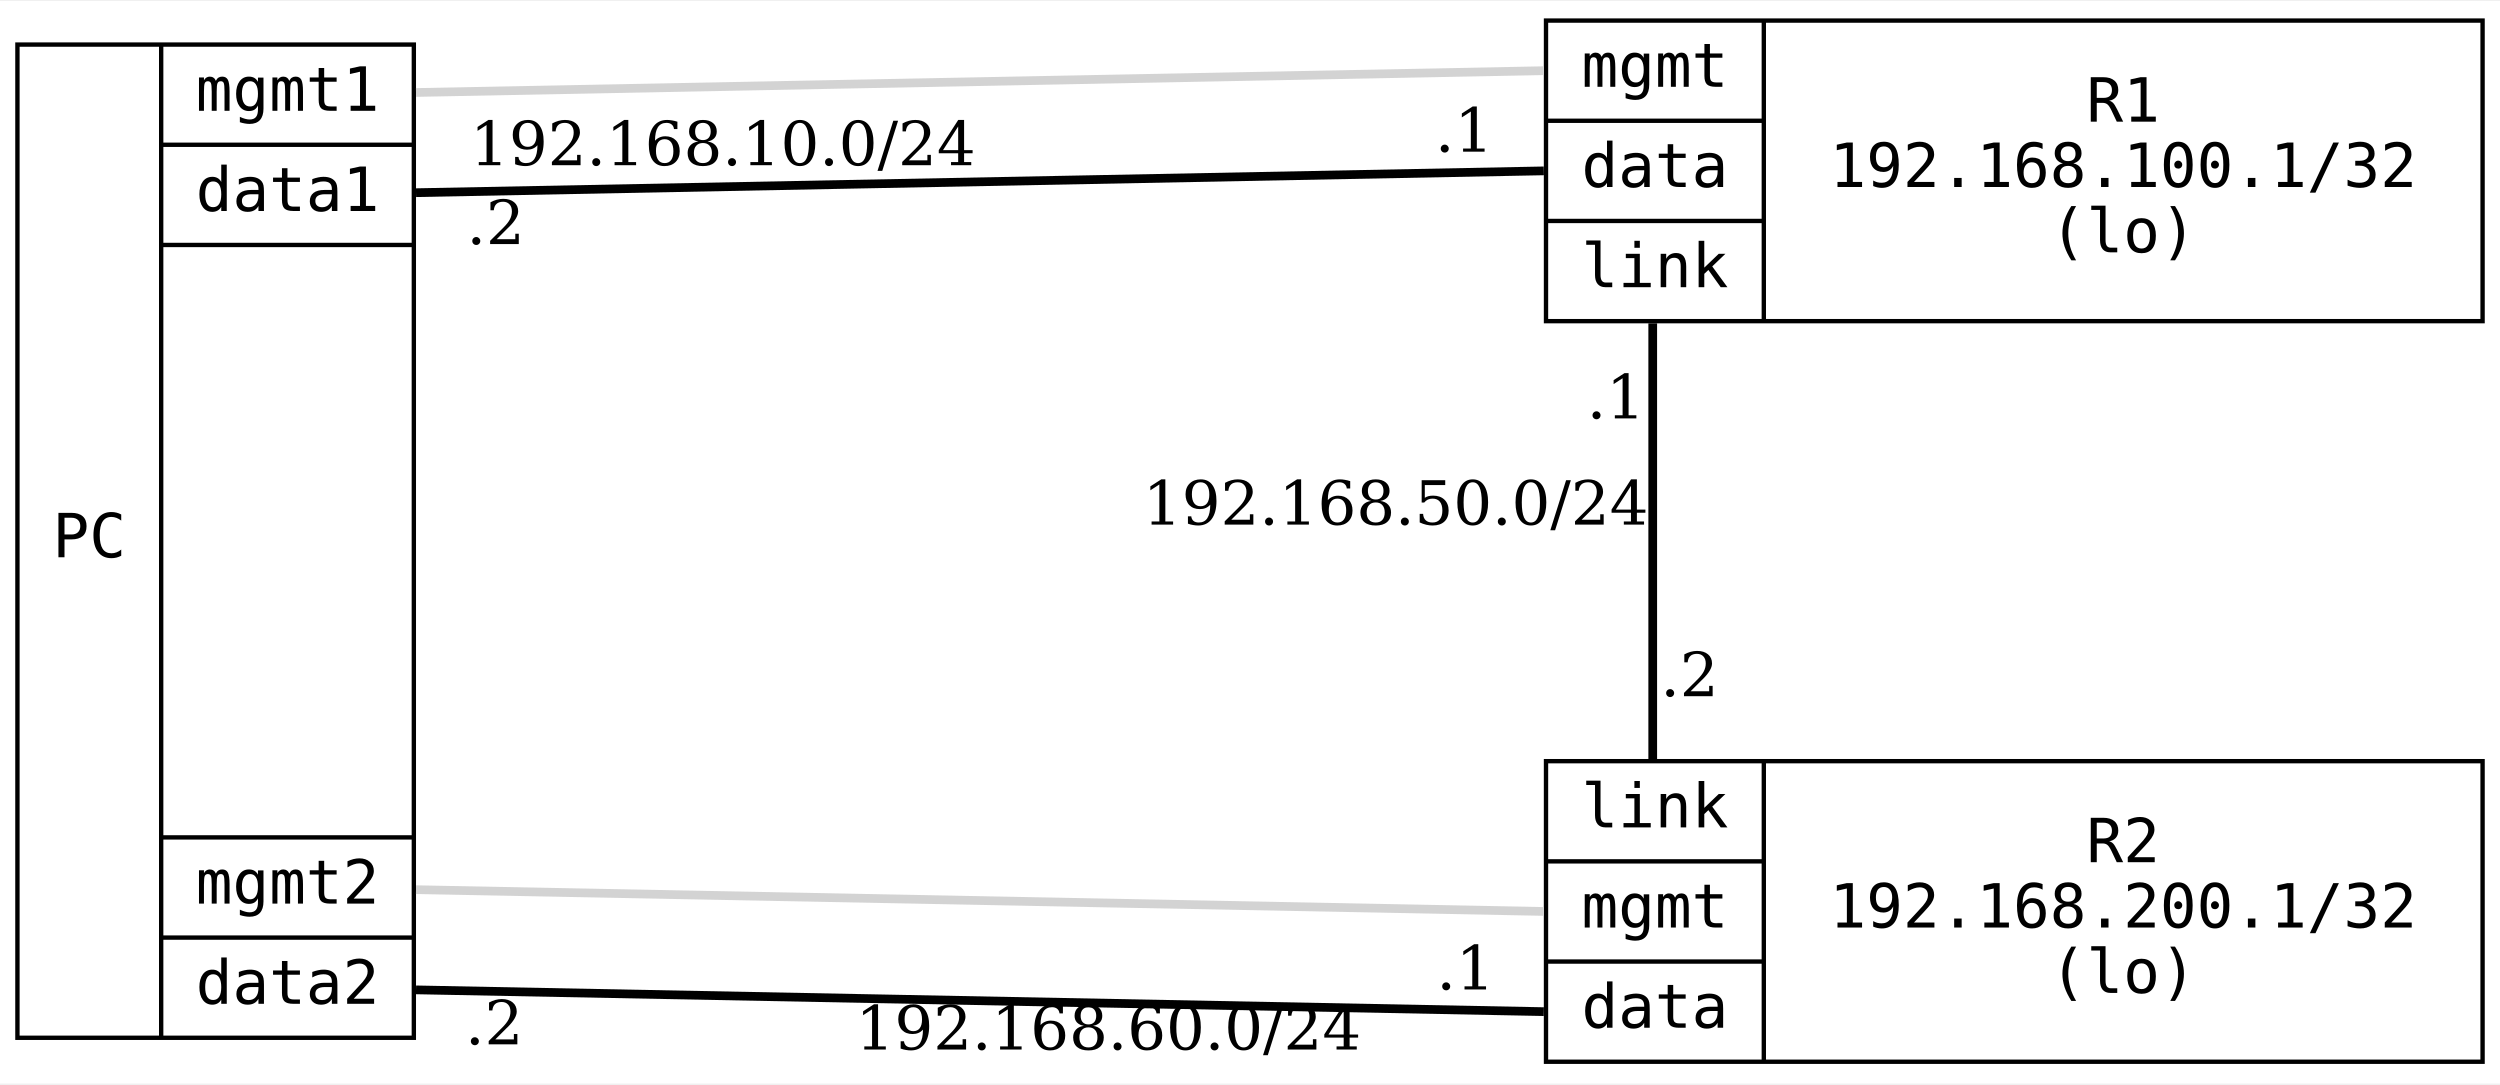
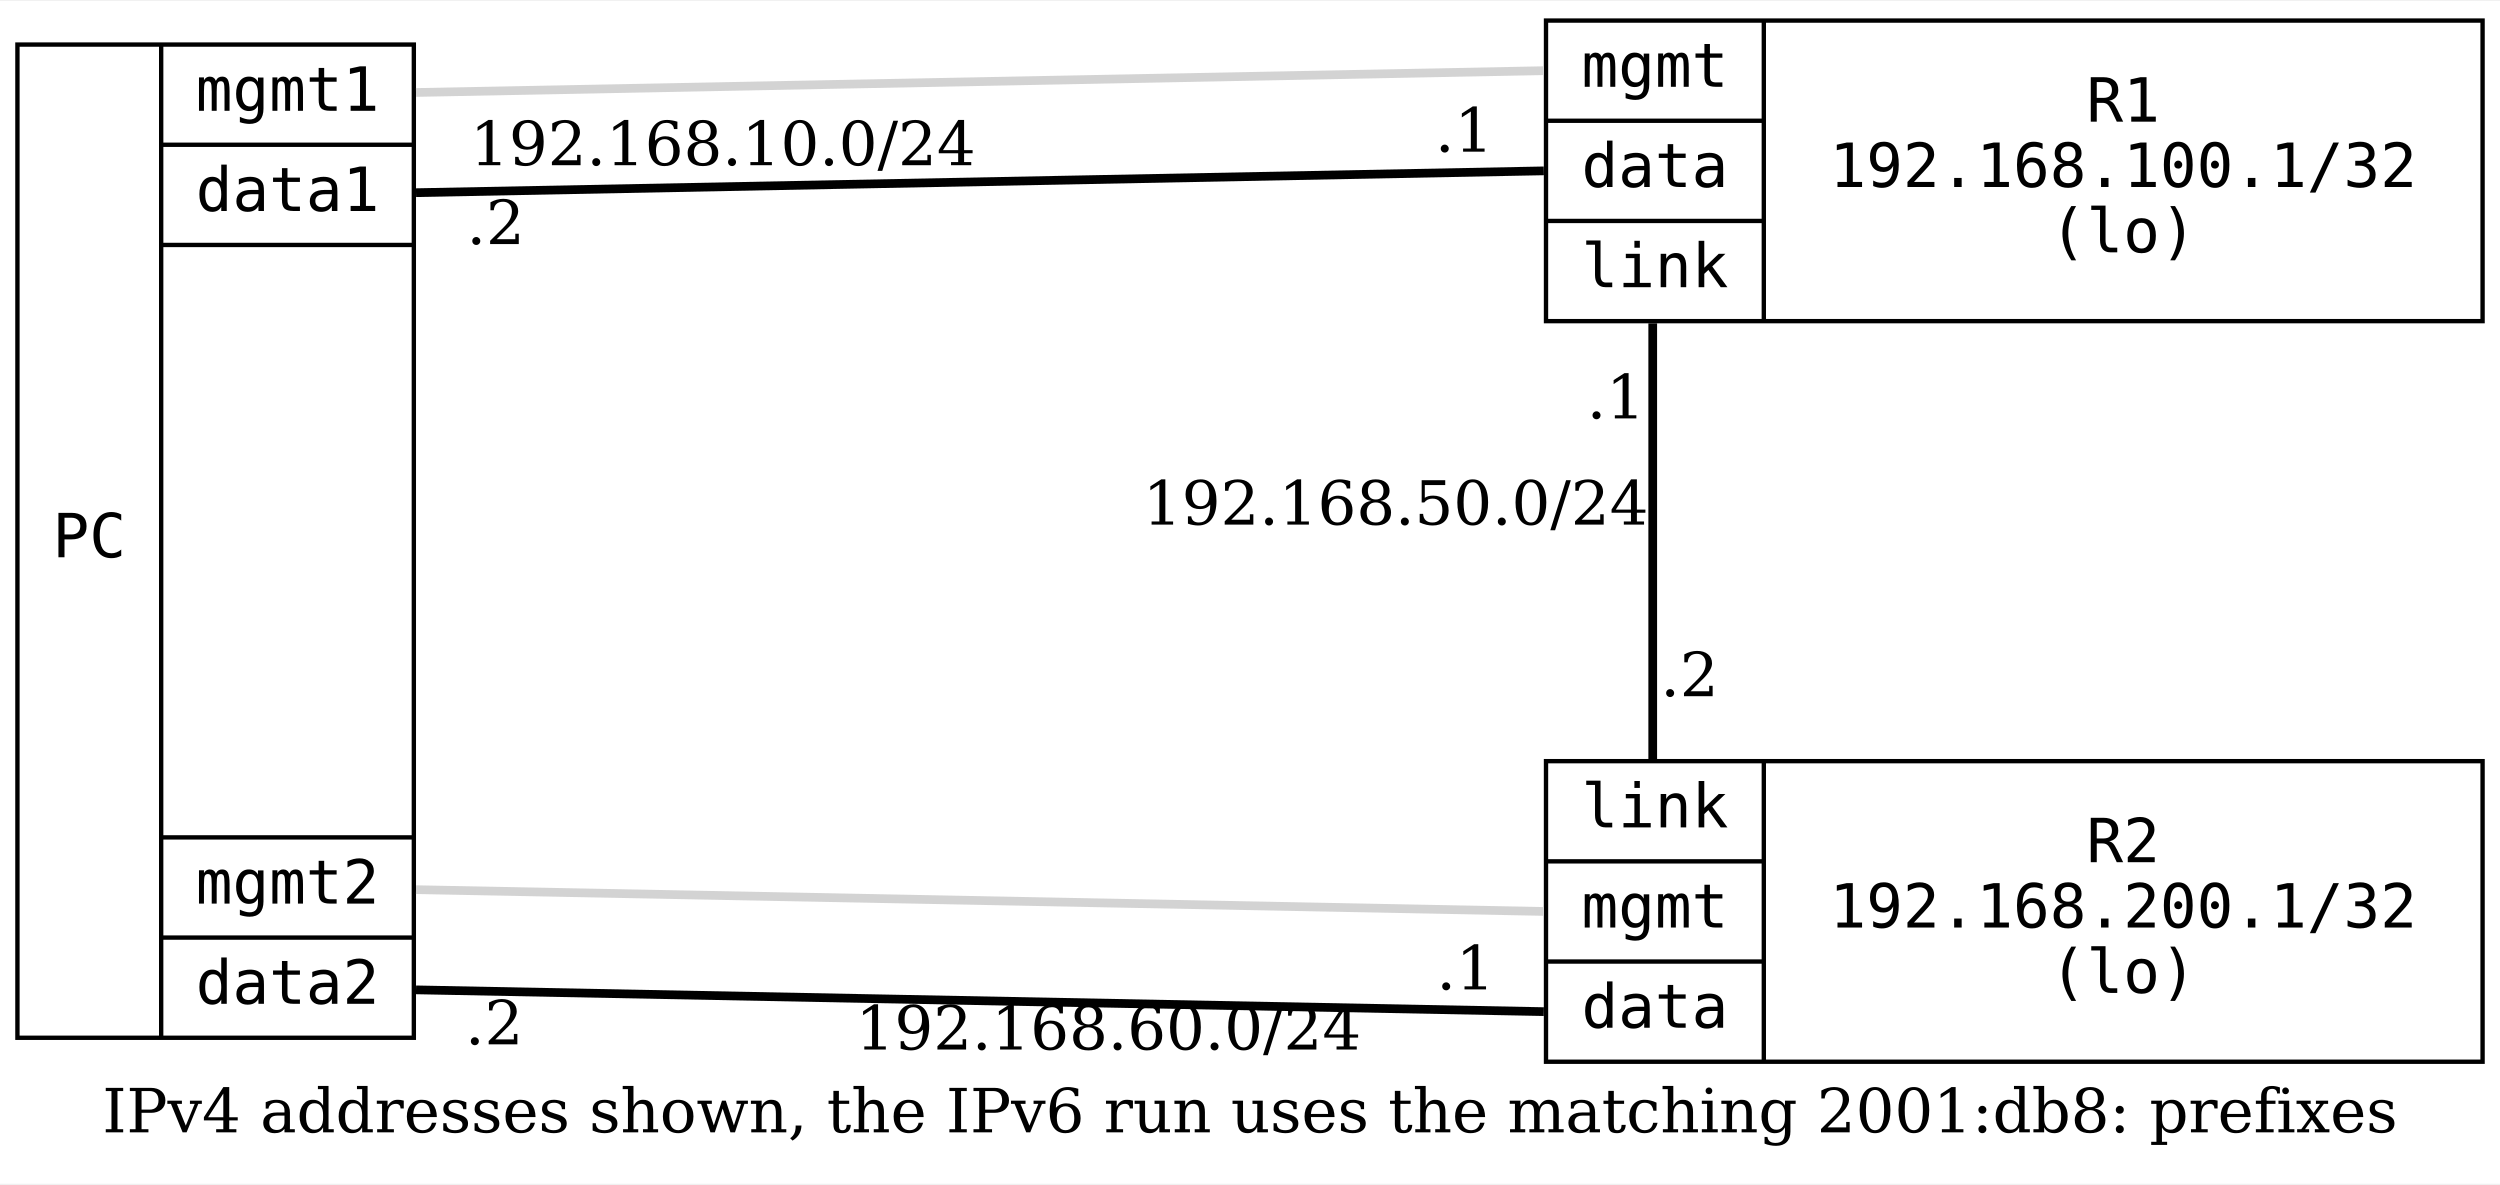
- <svg xmlns="http://www.w3.org/2000/svg" width="574pt" height="249pt" viewBox="0.00 0.00 573.90 248.51">
-   <g id="graph0" class="graph" transform="scale(1 1) rotate(0) translate(4 244.51)">
-     <polygon fill="white" stroke="transparent" points="-4,4 -4,-244.51 569.9,-244.51 569.9,4 -4,4" />
+ <svg xmlns="http://www.w3.org/2000/svg" width="574pt" height="272pt" viewBox="0.00 0.00 573.90 271.51">
+   <g id="graph0" class="graph" transform="scale(1 1) rotate(0) translate(4 267.51)">
+     <polygon fill="white" stroke="transparent" points="-4,4 -4,-267.51 569.9,-267.51 569.9,4 -4,4" />
+     <text text-anchor="middle" x="282.95" y="-7.8" font-family="DejaVu Serif, Book" font-size="14.00">IPv4 addresses shown, the IPv6 run uses the matching 2001:db8: prefixes</text>
    <g id="node1" class="node">
-       <polygon fill="none" stroke="black" points="0,-6.5 0,-234.5 91,-234.5 91,-6.5 0,-6.5" />
-       <text text-anchor="middle" x="16.5" y="-116.8" font-family="DejaVu Sans Mono, Book" font-size="14.00">PC</text>
-       <polyline fill="none" stroke="black" points="33,-6.5 33,-234.5 " />
-       <text text-anchor="middle" x="62" y="-219.3" font-family="DejaVu Sans Mono, Book" font-size="14.00">mgmt1</text>
+       <polygon fill="none" stroke="black" points="0,-29.5 0,-257.5 91,-257.5 91,-29.5 0,-29.5" />
+       <text text-anchor="middle" x="16.5" y="-139.8" font-family="DejaVu Sans Mono, Book" font-size="14.00">PC</text>
+       <polyline fill="none" stroke="black" points="33,-29.5 33,-257.5 " />
+       <text text-anchor="middle" x="62" y="-242.3" font-family="DejaVu Sans Mono, Book" font-size="14.00">mgmt1</text>
+       <polyline fill="none" stroke="black" points="33,-234.5 91,-234.5 " />
+       <text text-anchor="middle" x="62" y="-219.3" font-family="DejaVu Sans Mono, Book" font-size="14.00">data1</text>
      <polyline fill="none" stroke="black" points="33,-211.5 91,-211.5 " />
-       <text text-anchor="middle" x="62" y="-196.3" font-family="DejaVu Sans Mono, Book" font-size="14.00">data1</text>
-       <polyline fill="none" stroke="black" points="33,-188.5 91,-188.5 " />
+       <polyline fill="none" stroke="black" points="33,-75.5 91,-75.5 " />
+       <text text-anchor="middle" x="62" y="-60.3" font-family="DejaVu Sans Mono, Book" font-size="14.00">mgmt2</text>
      <polyline fill="none" stroke="black" points="33,-52.5 91,-52.5 " />
-       <text text-anchor="middle" x="62" y="-37.3" font-family="DejaVu Sans Mono, Book" font-size="14.00">mgmt2</text>
-       <polyline fill="none" stroke="black" points="33,-29.5 91,-29.5 " />
-       <text text-anchor="middle" x="62" y="-14.3" font-family="DejaVu Sans Mono, Book" font-size="14.00">data2</text>
+       <text text-anchor="middle" x="62" y="-37.3" font-family="DejaVu Sans Mono, Book" font-size="14.00">data2</text>
    </g>
    <g id="node2" class="node">
-       <polygon fill="none" stroke="black" points="350.9,-171.01 350.9,-240.01 565.9,-240.01 565.9,-171.01 350.9,-171.01" />
-       <text text-anchor="middle" x="375.9" y="-224.81" font-family="DejaVu Sans Mono, Book" font-size="14.00">mgmt</text>
+       <polygon fill="none" stroke="black" points="350.9,-194.01 350.9,-263.01 565.9,-263.01 565.9,-194.01 350.9,-194.01" />
+       <text text-anchor="middle" x="375.9" y="-247.81" font-family="DejaVu Sans Mono, Book" font-size="14.00">mgmt</text>
+       <polyline fill="none" stroke="black" points="350.9,-240.01 400.9,-240.01 " />
+       <text text-anchor="middle" x="375.9" y="-224.81" font-family="DejaVu Sans Mono, Book" font-size="14.00">data</text>
      <polyline fill="none" stroke="black" points="350.9,-217.01 400.9,-217.01 " />
-       <text text-anchor="middle" x="375.9" y="-201.81" font-family="DejaVu Sans Mono, Book" font-size="14.00">data</text>
-       <polyline fill="none" stroke="black" points="350.9,-194.01 400.9,-194.01 " />
-       <text text-anchor="middle" x="375.9" y="-178.81" font-family="DejaVu Sans Mono, Book" font-size="14.00">link</text>
-       <polyline fill="none" stroke="black" points="400.9,-171.01 400.9,-240.01 " />
-       <text text-anchor="middle" x="483.4" y="-216.81" font-family="DejaVu Sans Mono, Book" font-size="14.00">R1 </text>
-       <text text-anchor="middle" x="483.4" y="-201.81" font-family="DejaVu Sans Mono, Book" font-size="14.00"> 192.168.100.1/32 </text>
-       <text text-anchor="middle" x="483.4" y="-186.81" font-family="DejaVu Sans Mono, Book" font-size="14.00">(lo)</text>
+       <text text-anchor="middle" x="375.9" y="-201.81" font-family="DejaVu Sans Mono, Book" font-size="14.00">link</text>
+       <polyline fill="none" stroke="black" points="400.9,-194.01 400.9,-263.01 " />
+       <text text-anchor="middle" x="483.4" y="-239.81" font-family="DejaVu Sans Mono, Book" font-size="14.00">R1 </text>
+       <text text-anchor="middle" x="483.4" y="-224.81" font-family="DejaVu Sans Mono, Book" font-size="14.00"> 192.168.100.1/32 </text>
+       <text text-anchor="middle" x="483.4" y="-209.81" font-family="DejaVu Sans Mono, Book" font-size="14.00">(lo)</text>
    </g>
    <g id="edge1" class="edge">
-       <path fill="none" stroke="lightgray" stroke-width="2" d="M91.5,-223.5C91.5,-223.5 350.4,-228.51 350.4,-228.51" />
+       <path fill="none" stroke="lightgray" stroke-width="2" d="M91.5,-246.5C91.5,-246.5 350.4,-251.51 350.4,-251.51" />
    </g>
    <g id="edge3" class="edge">
-       <path fill="none" stroke="black" stroke-width="2" d="M91.5,-200.5C91.5,-200.5 350.4,-205.51 350.4,-205.51" />
-       <text text-anchor="middle" x="161.95" y="-206.81" font-family="DejaVu Serif, Book" font-size="14.00">192.168.10.0/24</text>
-       <text text-anchor="middle" x="332.11" y="-209.91" font-family="DejaVu Serif, Book" font-size="14.00">.1</text>
-       <text text-anchor="middle" x="109.79" y="-188.7" font-family="DejaVu Serif, Book" font-size="14.00">.2</text>
+       <path fill="none" stroke="black" stroke-width="2" d="M91.5,-223.5C91.5,-223.5 350.4,-228.51 350.4,-228.51" />
+       <text text-anchor="middle" x="161.95" y="-229.81" font-family="DejaVu Serif, Book" font-size="14.00">192.168.10.0/24</text>
+       <text text-anchor="middle" x="332.11" y="-232.91" font-family="DejaVu Serif, Book" font-size="14.00">.1</text>
+       <text text-anchor="middle" x="109.79" y="-211.7" font-family="DejaVu Serif, Book" font-size="14.00">.2</text>
    </g>
    <g id="node3" class="node">
-       <polygon fill="none" stroke="black" points="350.9,-1 350.9,-70 565.9,-70 565.9,-1 350.9,-1" />
-       <text text-anchor="middle" x="375.9" y="-54.8" font-family="DejaVu Sans Mono, Book" font-size="14.00">link</text>
+       <polygon fill="none" stroke="black" points="350.9,-24 350.9,-93 565.9,-93 565.9,-24 350.9,-24" />
+       <text text-anchor="middle" x="375.9" y="-77.8" font-family="DejaVu Sans Mono, Book" font-size="14.00">link</text>
+       <polyline fill="none" stroke="black" points="350.9,-70 400.9,-70 " />
+       <text text-anchor="middle" x="375.9" y="-54.8" font-family="DejaVu Sans Mono, Book" font-size="14.00">mgmt</text>
      <polyline fill="none" stroke="black" points="350.9,-47 400.9,-47 " />
-       <text text-anchor="middle" x="375.9" y="-31.8" font-family="DejaVu Sans Mono, Book" font-size="14.00">mgmt</text>
-       <polyline fill="none" stroke="black" points="350.9,-24 400.9,-24 " />
-       <text text-anchor="middle" x="375.9" y="-8.8" font-family="DejaVu Sans Mono, Book" font-size="14.00">data</text>
-       <polyline fill="none" stroke="black" points="400.9,-1 400.9,-70 " />
-       <text text-anchor="middle" x="483.4" y="-46.8" font-family="DejaVu Sans Mono, Book" font-size="14.00">R2 </text>
-       <text text-anchor="middle" x="483.4" y="-31.8" font-family="DejaVu Sans Mono, Book" font-size="14.00"> 192.168.200.1/32 </text>
-       <text text-anchor="middle" x="483.4" y="-16.8" font-family="DejaVu Sans Mono, Book" font-size="14.00">(lo)</text>
+       <text text-anchor="middle" x="375.9" y="-31.8" font-family="DejaVu Sans Mono, Book" font-size="14.00">data</text>
+       <polyline fill="none" stroke="black" points="400.9,-24 400.9,-93 " />
+       <text text-anchor="middle" x="483.4" y="-69.8" font-family="DejaVu Sans Mono, Book" font-size="14.00">R2 </text>
+       <text text-anchor="middle" x="483.4" y="-54.8" font-family="DejaVu Sans Mono, Book" font-size="14.00"> 192.168.200.1/32 </text>
+       <text text-anchor="middle" x="483.4" y="-39.8" font-family="DejaVu Sans Mono, Book" font-size="14.00">(lo)</text>
    </g>
    <g id="edge2" class="edge">
-       <path fill="none" stroke="lightgray" stroke-width="2" d="M91.5,-40.5C91.5,-40.5 350.4,-35.5 350.4,-35.5" />
+       <path fill="none" stroke="lightgray" stroke-width="2" d="M91.5,-63.5C91.5,-63.5 350.4,-58.5 350.4,-58.5" />
    </g>
    <g id="edge5" class="edge">
-       <path fill="none" stroke="black" stroke-width="2" d="M91.5,-17.5C91.5,-17.5 350.4,-12.5 350.4,-12.5" />
-       <text text-anchor="middle" x="250.45" y="-3.8" font-family="DejaVu Serif, Book" font-size="14.00">192.168.60.0/24</text>
-       <text text-anchor="middle" x="332.44" y="-17.6" font-family="DejaVu Serif, Book" font-size="14.00">.1</text>
-       <text text-anchor="middle" x="109.46" y="-5" font-family="DejaVu Serif, Book" font-size="14.00">.2</text>
+       <path fill="none" stroke="black" stroke-width="2" d="M91.5,-40.5C91.5,-40.5 350.4,-35.5 350.4,-35.5" />
+       <text text-anchor="middle" x="250.45" y="-26.8" font-family="DejaVu Serif, Book" font-size="14.00">192.168.60.0/24</text>
+       <text text-anchor="middle" x="332.44" y="-40.6" font-family="DejaVu Serif, Book" font-size="14.00">.1</text>
+       <text text-anchor="middle" x="109.46" y="-28" font-family="DejaVu Serif, Book" font-size="14.00">.2</text>
    </g>
    <g id="edge4" class="edge">
-       <path fill="none" stroke="black" stroke-width="2" d="M375.4,-170.51C375.4,-170.51 375.4,-70.5 375.4,-70.5" />
-       <text text-anchor="middle" x="316.4" y="-124.3" font-family="DejaVu Serif, Book" font-size="14.00">192.168.50.0/24</text>
-       <text text-anchor="middle" x="383.85" y="-84.92" font-family="DejaVu Serif, Book" font-size="14.00">.2</text>
-       <text text-anchor="middle" x="366.95" y="-148.69" font-family="DejaVu Serif, Book" font-size="14.00">.1</text>
+       <path fill="none" stroke="black" stroke-width="2" d="M375.4,-193.51C375.4,-193.51 375.4,-93.5 375.4,-93.5" />
+       <text text-anchor="middle" x="316.4" y="-147.3" font-family="DejaVu Serif, Book" font-size="14.00">192.168.50.0/24</text>
+       <text text-anchor="middle" x="383.85" y="-107.92" font-family="DejaVu Serif, Book" font-size="14.00">.2</text>
+       <text text-anchor="middle" x="366.95" y="-171.69" font-family="DejaVu Serif, Book" font-size="14.00">.1</text>
    </g>
  </g>
</svg>
